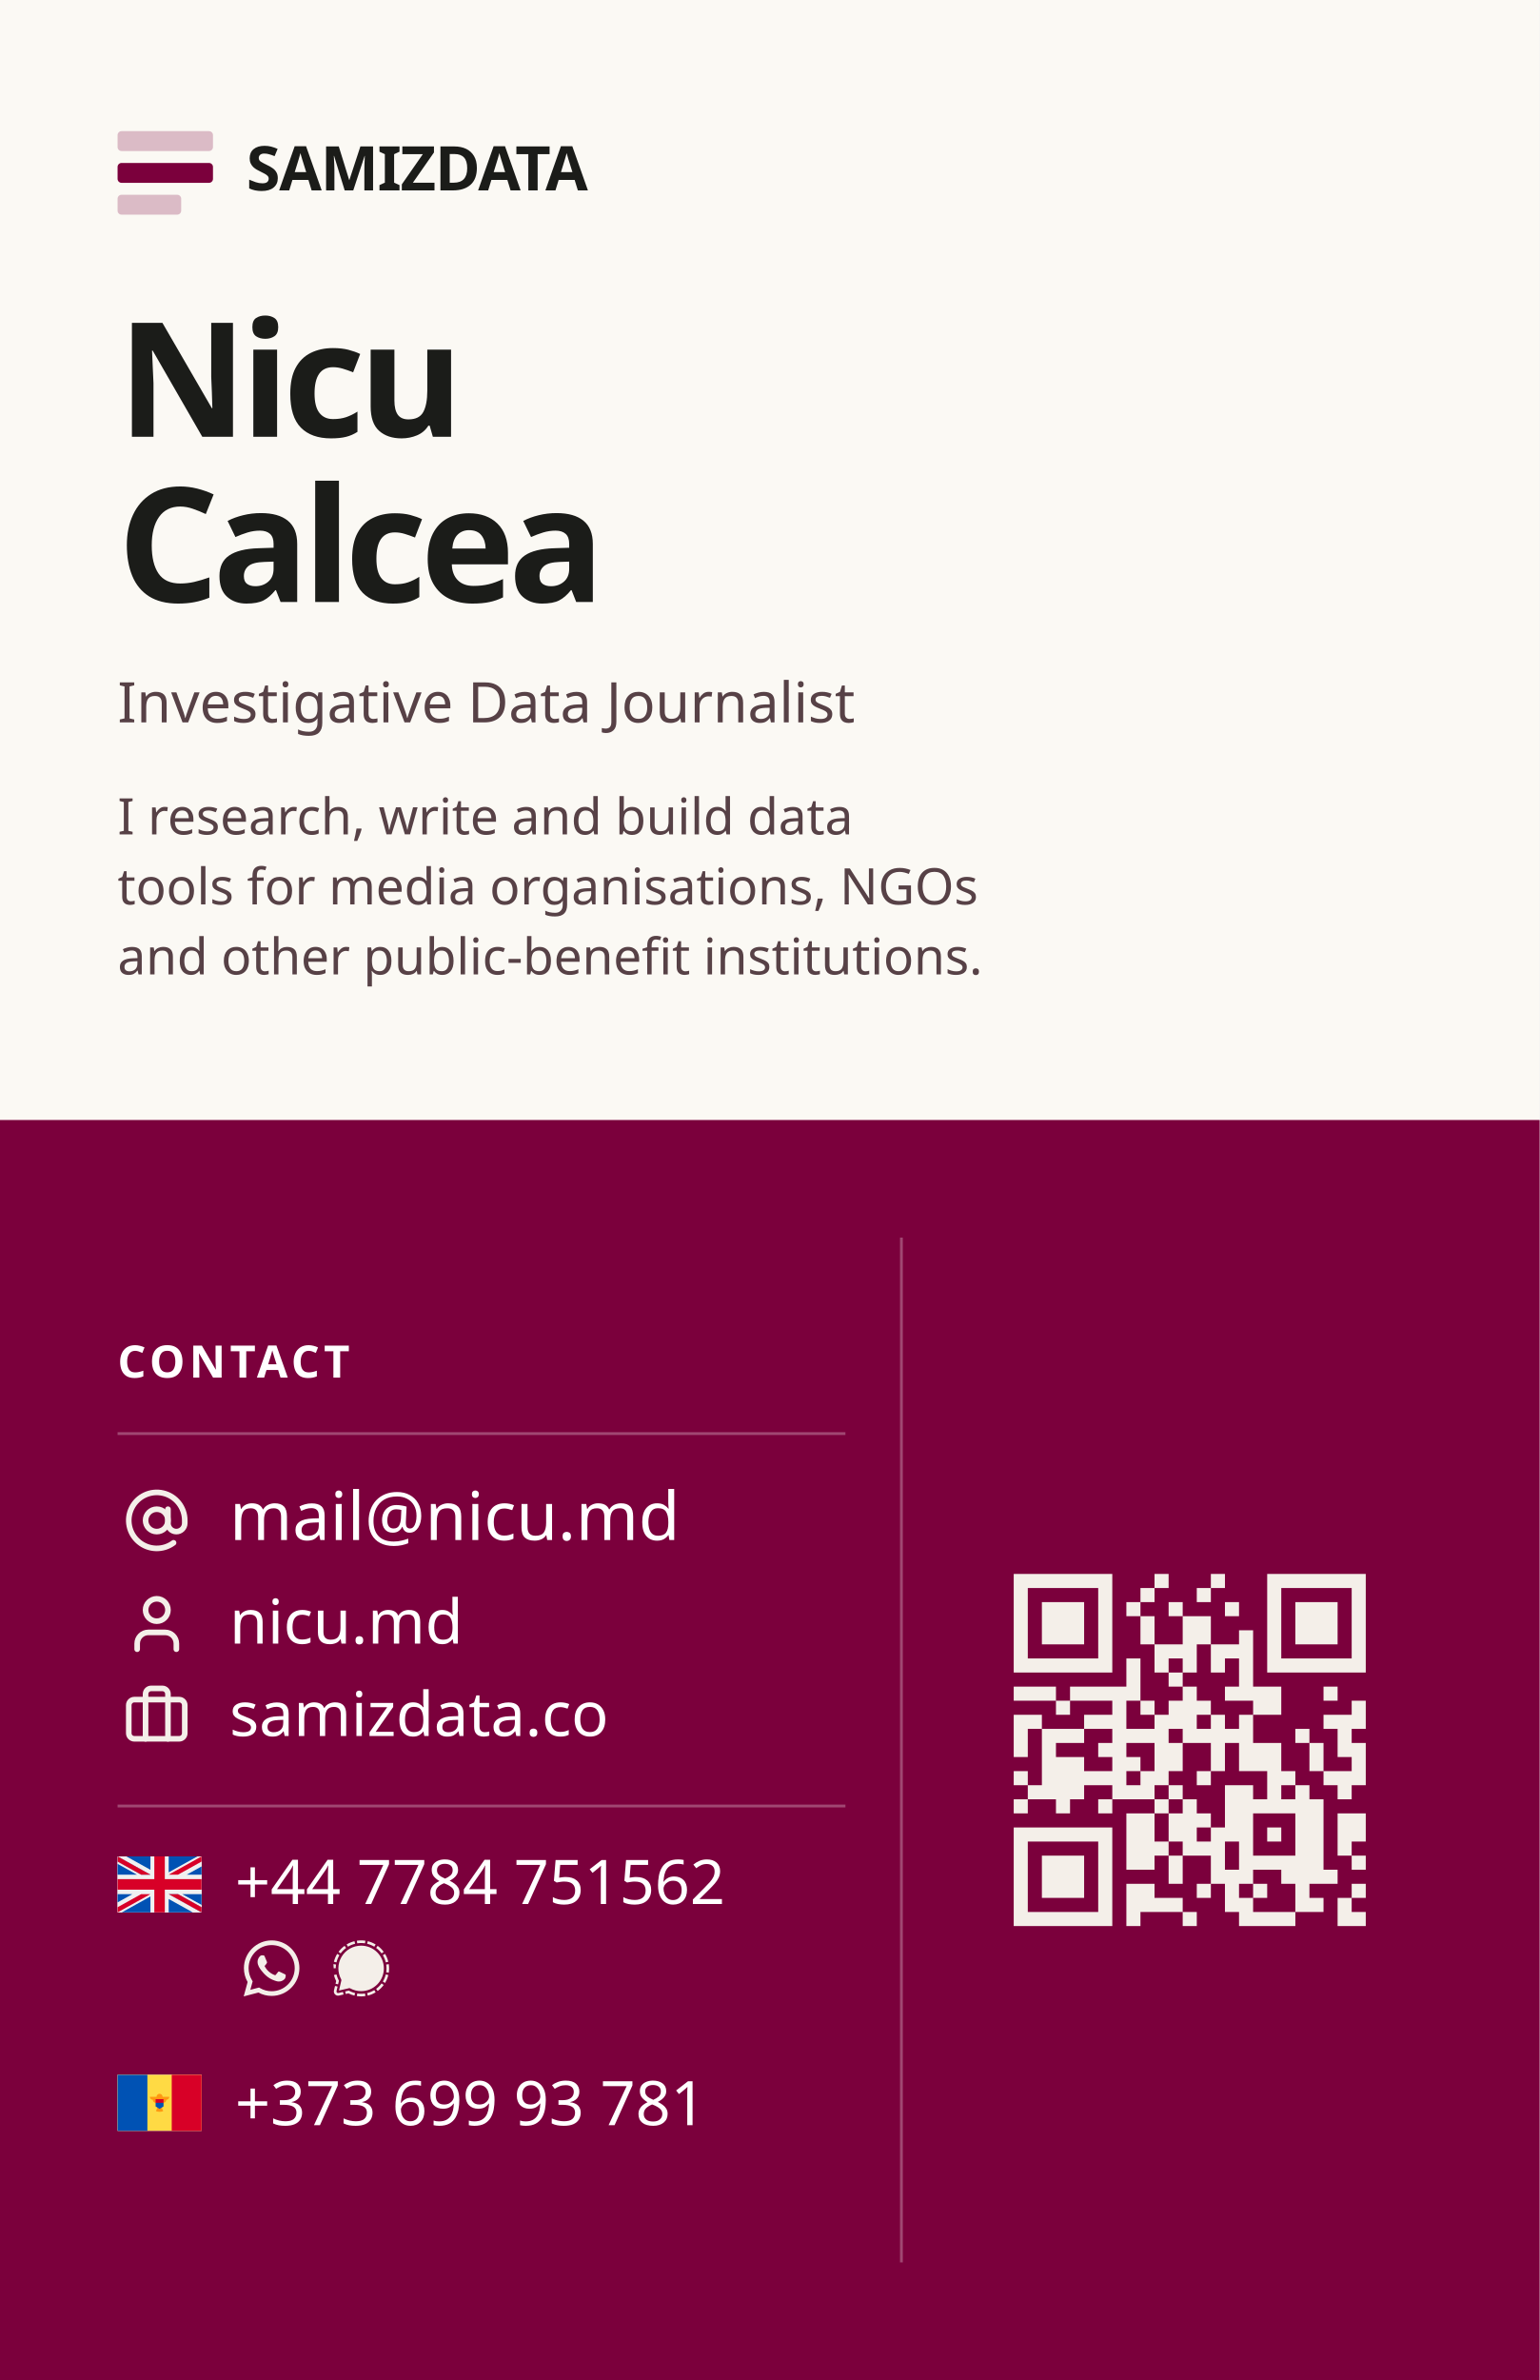
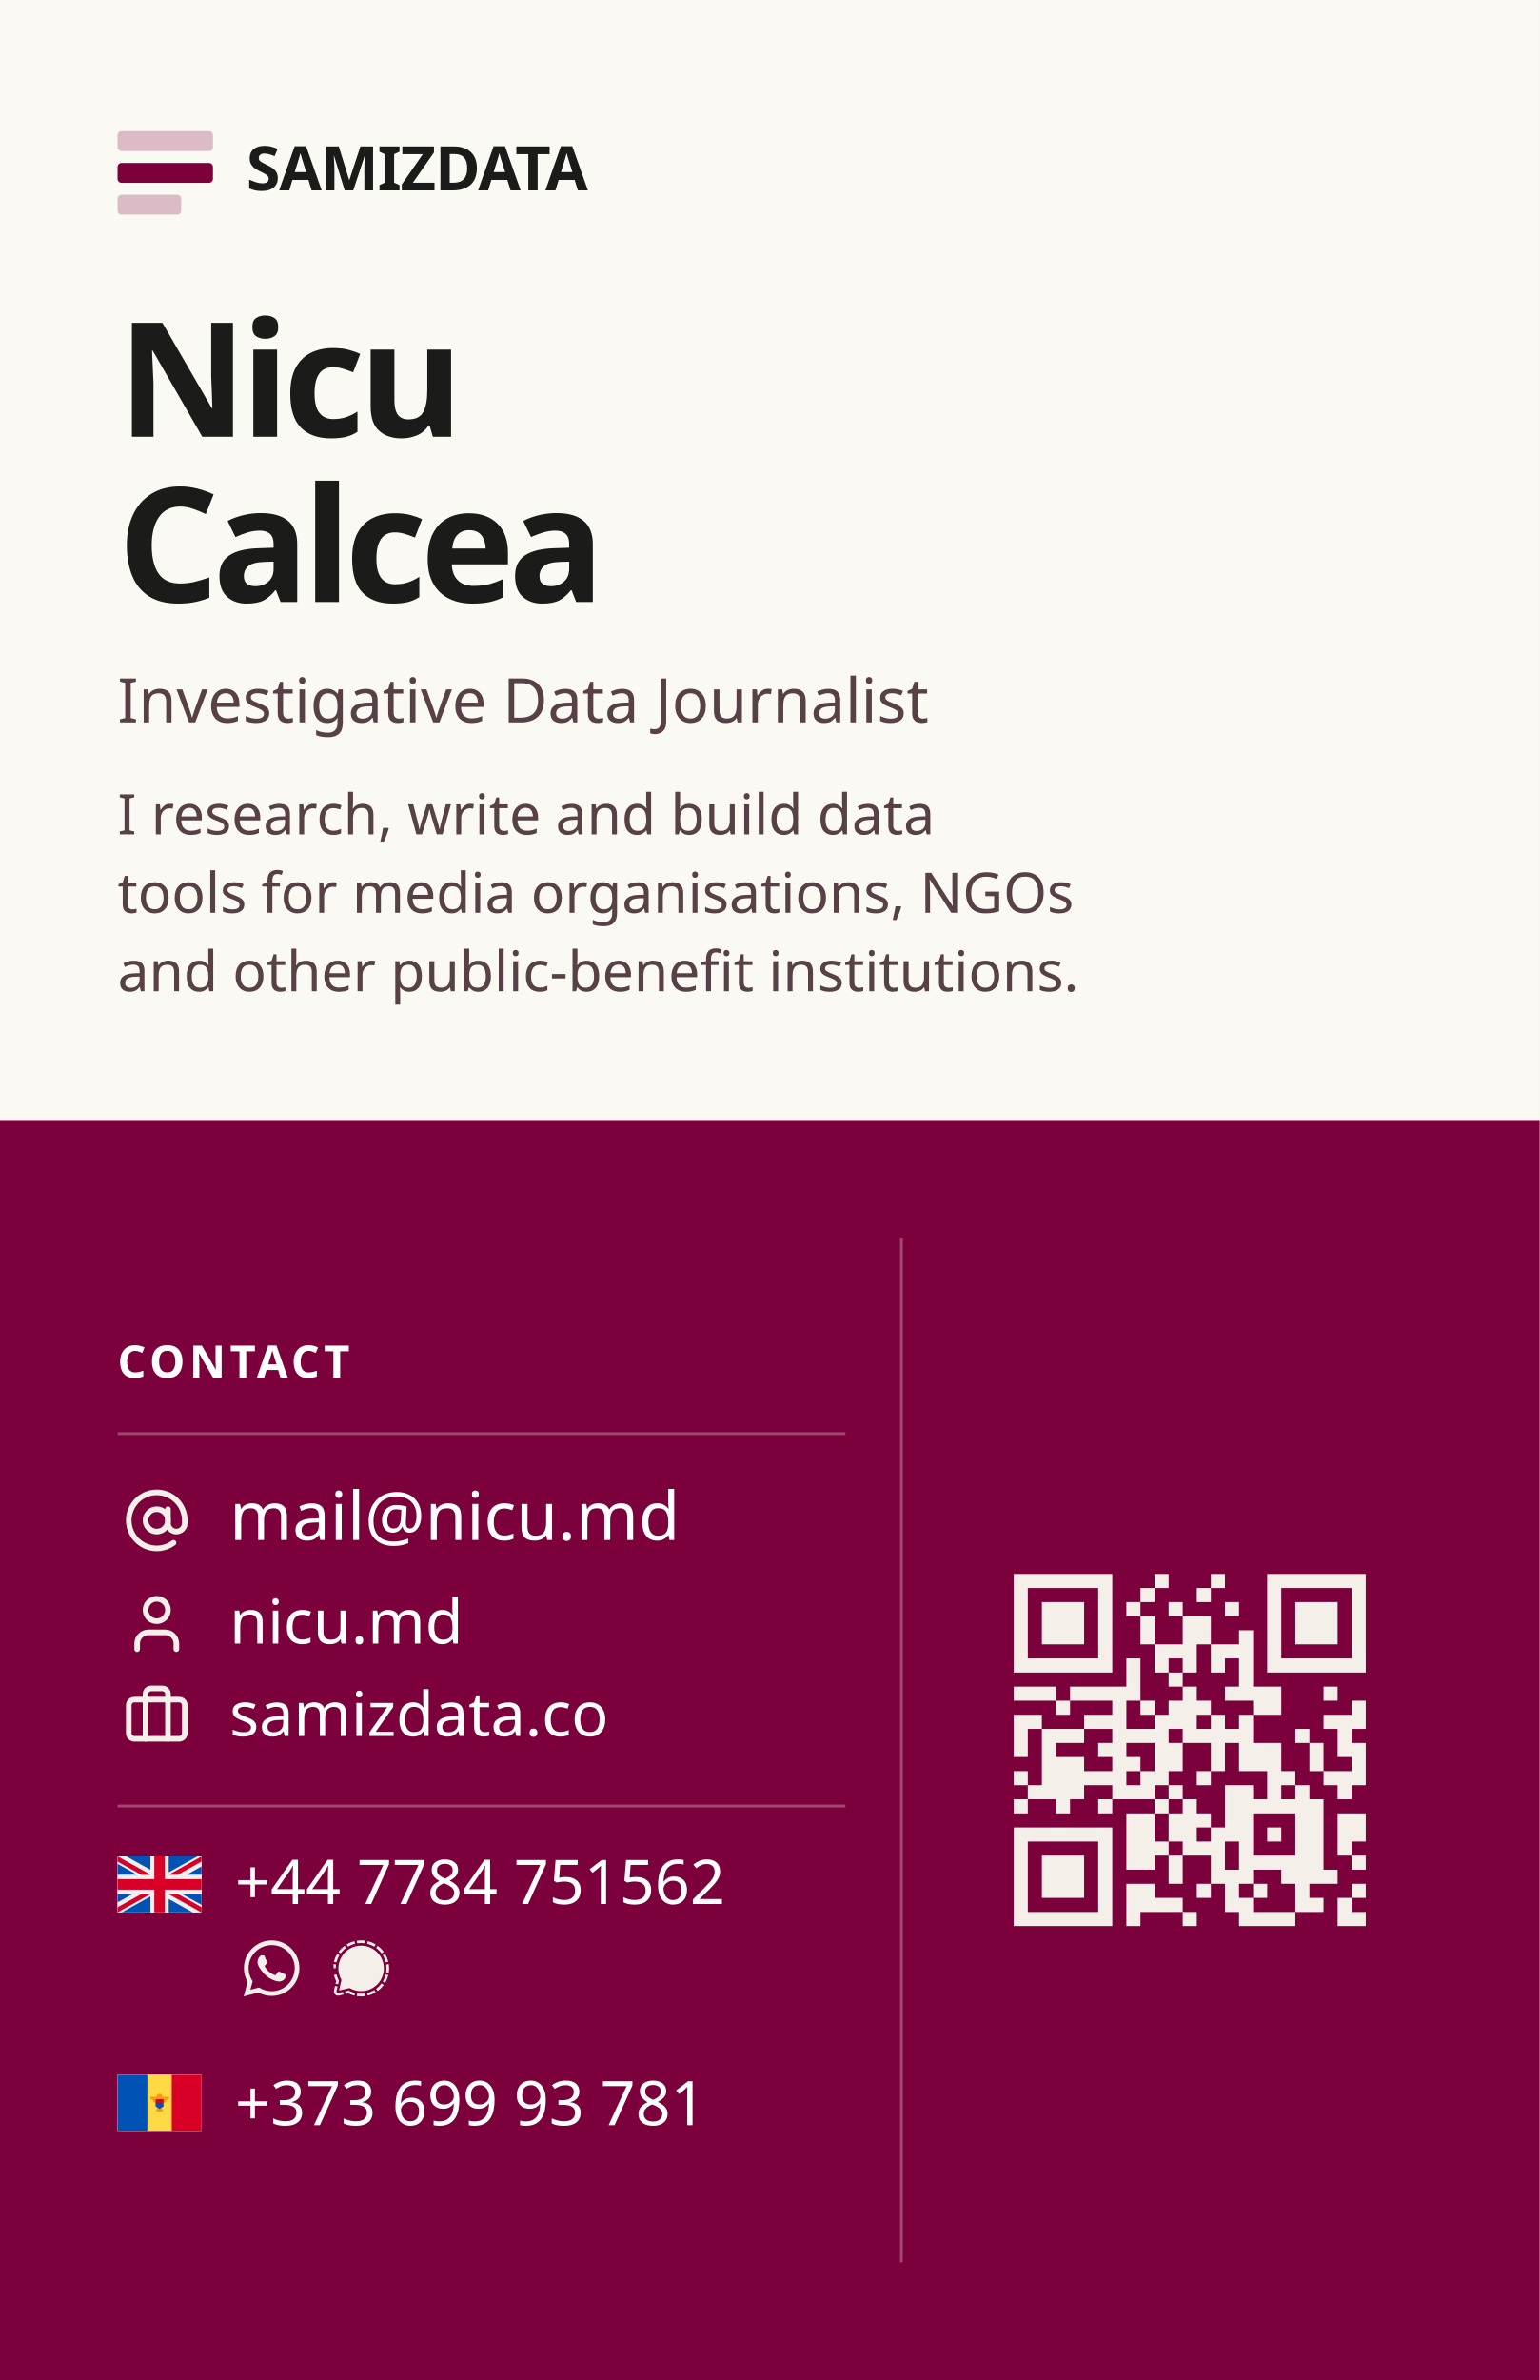
<svg xmlns="http://www.w3.org/2000/svg" width="55mm" height="85mm" viewBox="0 0 550 850">
  <rect width="550" height="850" fill="#FBF9F4" />
  <g aria-label="SAMIZDATA mark" transform="translate(42 44) scale(1.42)" fill="#7B003C">
    <rect x="0" y="2" width="24" height="5" rx="1" opacity=".25" />
    <rect x="0" y="10" width="24" height="5" rx="1" />
    <rect x="0" y="18" width="16" height="5" rx="1" opacity=".25" />
  </g>
  <text x="88" y="68" fill="#1B1C19" font-family="Space Grotesk, sans-serif" font-size="22" font-weight="700" letter-spacing="-0.4">SAMIZDATA</text>
  <text x="42" y="156" fill="#1B1C19" font-family="Space Grotesk, sans-serif" font-size="57" font-weight="900" letter-spacing="-2.3">Nicu</text>
  <text x="42" y="215" fill="#1B1C19" font-family="Space Grotesk, sans-serif" font-size="57" font-weight="900" letter-spacing="-2.3">Calcea</text>
-   <text x="42" y="258" fill="#574146" font-family="Work Sans, sans-serif" font-size="20" font-weight="500">Investigative Data Journalist</text>
-   <text x="42" y="298" fill="#574146" font-family="Work Sans, sans-serif" font-size="18" font-weight="400">
+   <text x="42" y="258" fill="#574146" font-family="Work Sans, sans-serif" font-size="22" font-weight="500">Investigative Data Journalist</text>
+   <text x="42" y="298" fill="#574146" font-family="Work Sans, sans-serif" font-size="20" font-weight="400">
    <tspan x="42" dy="0">I research, write and build data</tspan>
-     <tspan x="42" dy="25">tools for media organisations, NGOs</tspan>
-     <tspan x="42" dy="25">and other public-benefit institutions.</tspan>
+     <tspan x="42" dy="28">tools for media organisations, NGOs</tspan>
+     <tspan x="42" dy="28">and other public-benefit institutions.</tspan>
  </text>
  <rect y="400" width="550" height="450" fill="#7B003C" />
  <g transform="translate(0 40)">
    <text x="42" y="452" fill="#FFFFFF" font-family="Space Grotesk, sans-serif" font-size="16" font-weight="700" letter-spacing="1.5">CONTACT</text>
    <line x1="42" y1="472" x2="302" y2="472" stroke="#FFFFFF" stroke-opacity=".28" />
    <svg x="44" y="491" width="24" height="24" viewBox="0 0 24 24" fill="none" stroke="#F4EFE9" stroke-width="2" stroke-linecap="round" stroke-linejoin="round" aria-label="Email">
      <circle cx="12" cy="12" r="4" />
      <path d="M16 8v5a3 3 0 0 0 6 0v-1a10 10 0 1 0-4 8" />
    </svg>
    <text x="82" y="510" fill="#FFFFFF" font-family="Work Sans, sans-serif" font-size="24" font-weight="500">mail@nicu.md</text>
    <svg x="44" y="528" width="24" height="24" viewBox="0 0 24 24" fill="none" stroke="#F4EFE9" stroke-width="2" stroke-linecap="round" stroke-linejoin="round" aria-label="Personal website">
      <path d="M19 21v-2a4 4 0 0 0-4-4H9a4 4 0 0 0-4 4v2" />
      <circle cx="12" cy="7" r="4" />
    </svg>
    <text x="82" y="547" fill="#FFFFFF" font-family="Work Sans, sans-serif" font-size="22" font-weight="500">nicu.md</text>
    <svg x="44" y="561" width="24" height="24" viewBox="0 0 24 24" fill="none" stroke="#F4EFE9" stroke-width="2" stroke-linecap="round" stroke-linejoin="round" aria-label="Work website">
      <path d="M16 20V4a2 2 0 0 0-2-2h-4a2 2 0 0 0-2 2v16" />
      <rect width="20" height="14" x="2" y="6" rx="2" />
    </svg>
    <text x="82" y="580" fill="#FFFFFF" font-family="Work Sans, sans-serif" font-size="22" font-weight="500">samizdata.co</text>
    <line x1="42" y1="605" x2="302" y2="605" stroke="#FFFFFF" stroke-opacity=".28" />
    <g transform="translate(0 82)">
      <svg x="42" y="541" width="30" height="20" viewBox="0 0 30 20" aria-label="United Kingdom flag">
        <rect width="30" height="20" fill="#F5F5F5" />
        <path d="M30 0H0V20H30V0Z" fill="#F0F0F0" />
        <path d="M16.875 0H13.125V8.125H0V11.875H13.125V20H16.875V11.875H30V8.125H16.875V0Z" fill="#D80027" />
        <path d="M23.074 13.478L30.001 17.326V13.478H23.074Z" fill="#0052B4" />
        <path d="M18.262 13.478L30.001 20V18.155L21.581 13.478H18.262Z" fill="#0052B4" />
        <path d="M26.874 20L18.262 15.215V20H26.874Z" fill="#0052B4" />
        <path d="M18.262 13.478L30.001 20V18.155L21.581 13.478H18.262Z" fill="#F0F0F0" />
        <path d="M18.262 13.478L30.001 20V18.155L21.581 13.478H18.262Z" fill="#D80027" />
        <path d="M5.293 13.478L0 16.419V13.478H5.293Z" fill="#0052B4" />
        <path d="M11.74 14.307V20H1.494L11.74 14.307Z" fill="#0052B4" />
        <path d="M8.42 13.478L0 18.155V20L11.739 13.478H8.42Z" fill="#D80027" />
        <path d="M6.927 6.522L0 2.673V6.522H6.927Z" fill="#0052B4" />
        <path d="M11.739 6.522L0 0V1.844L8.42 6.522H11.739Z" fill="#0052B4" />
        <path d="M3.127 0L11.739 4.785V0H3.127Z" fill="#0052B4" />
        <path d="M11.739 6.522L0 0V1.844L8.42 6.522H11.739Z" fill="#F0F0F0" />
        <path d="M11.739 6.522L0 0V1.844L8.42 6.522H11.739Z" fill="#D80027" />
        <path d="M24.707 6.522L30 3.581V6.522H24.707Z" fill="#0052B4" />
        <path d="M18.262 5.692V0H28.507L18.262 5.692Z" fill="#0052B4" />
        <path d="M21.581 6.522L30.001 1.844V0L18.262 6.522H21.581Z" fill="#D80027" />
      </svg>
      <text x="84" y="558" fill="#FFFFFF" font-family="Work Sans, sans-serif" font-size="22" font-weight="500">+44 7784 751562</text>
      <svg x="87" y="571" width="20" height="20" viewBox="0 0 24 24" aria-label="WhatsApp">
        <path fill="#F4EFE9" d="M17.472 14.382c-.297-.149-1.758-.867-2.03-.967-.273-.099-.471-.148-.67.15-.197.297-.767.966-.94 1.164-.173.199-.347.223-.644.075-.297-.15-1.255-.463-2.39-1.475-.883-.788-1.48-1.761-1.653-2.059-.173-.297-.018-.458.13-.606.134-.133.298-.347.446-.52.149-.174.198-.298.298-.497.099-.198.05-.371-.025-.52-.075-.149-.669-1.612-.916-2.207-.242-.579-.487-.5-.669-.51-.173-.008-.371-.01-.57-.01-.198 0-.52.074-.792.372-.272.297-1.04 1.016-1.04 2.479 0 1.462 1.065 2.875 1.213 3.074.149.198 2.096 3.2 5.077 4.487.709.306 1.262.489 1.694.625.712.227 1.36.195 1.871.118.571-.085 1.758-.719 2.006-1.413.248-.694.248-1.289.173-1.413-.074-.124-.272-.198-.57-.347m-5.421 7.403h-.004a9.87 9.87 0 0 1-5.031-1.378l-.361-.214-3.741.982.998-3.648-.235-.374a9.86 9.86 0 0 1-1.51-5.26c.001-5.45 4.436-9.884 9.888-9.884 2.64 0 5.122 1.03 6.988 2.898a9.825 9.825 0 0 1 2.893 6.994c-.003 5.45-4.437 9.884-9.885 9.884m8.413-18.297A11.815 11.815 0 0 0 12.05 0C5.495 0 .16 5.335.157 11.892c0 2.096.547 4.142 1.588 5.945L.057 24l6.305-1.654a11.882 11.882 0 0 0 5.683 1.448h.005c6.554 0 11.89-5.335 11.893-11.893a11.821 11.821 0 0 0-3.48-8.413Z" />
      </svg>
      <svg x="119" y="571" width="20" height="20" viewBox="0 0 24 24" aria-label="Signal">
        <path fill="#F4EFE9" d="M12 0q-.934 0-1.83.139l.17 1.111a11 11 0 0 1 3.32 0l.172-1.111A12 12 0 0 0 12 0M9.152.34A12 12 0 0 0 5.77 1.742l.584.961a10.8 10.8 0 0 1 3.066-1.27zm5.696 0-.268 1.094a10.8 10.8 0 0 1 3.066 1.27l.584-.962A12 12 0 0 0 14.848.34M12 2.25a9.75 9.75 0 0 0-8.539 14.459c.074.134.1.292.064.441l-1.013 4.338 4.338-1.013a.62.62 0 0 1 .441.064A9.7 9.7 0 0 0 12 21.75c5.385 0 9.75-4.365 9.75-9.75S17.385 2.25 12 2.25m-7.092.068a12 12 0 0 0-2.59 2.59l.909.664a11 11 0 0 1 2.345-2.345zm14.184 0-.664.909a11 11 0 0 1 2.345 2.345l.909-.664a12 12 0 0 0-2.59-2.59M1.742 5.77A12 12 0 0 0 .34 9.152l1.094.268a10.8 10.8 0 0 1 1.269-3.066zm20.516 0-.961.584a10.8 10.8 0 0 1 1.27 3.066l1.093-.268a12 12 0 0 0-1.402-3.383M.138 10.168q0 .934.139 1.83l1.111-.17A11 11 0 0 1 1.125 12q0-.848.125-1.66zm23.723.002-1.111.17q.125.812.125 1.66c0 .848-.042 1.12-.125 1.66l1.111.172a12.1 12.1 0 0 0 0-3.662M1.434 14.58l-1.094.268a12 12 0 0 0 .96 2.591l-.265 1.14 1.096.255.36-1.539-.188-.365a10.8 10.8 0 0 1-.87-2.35m21.133 0a10.8 10.8 0 0 1-1.27 3.067l.962.584a12 12 0 0 0 1.402-3.383zm-1.793 3.848a11 11 0 0 1-2.345 2.345l.664.909a12 12 0 0 0 2.59-2.59zm-19.959 1.1L.357 21.48a1.8 1.8 0 0 0 2.162 2.161l1.954-.455-.256-1.095-1.953.455a.675.675 0 0 1-.81-.81l.454-1.954zm16.832 1.769a10.8 10.8 0 0 1-3.066 1.27l.268 1.093a12 12 0 0 0 3.382-1.402zm-10.94.213-1.54.36.256 1.095 1.139-.266c.814.415 1.683.74 2.591.961l.268-1.094a10.8 10.8 0 0 1-2.35-.869zm3.634 1.24-.172 1.111a12.1 12.1 0 0 0 3.662 0l-.17-1.111q-.812.125-1.66.125a11 11 0 0 1-1.66-.125" />
      </svg>
      <svg x="42" y="619" width="30" height="20" viewBox="0 0 30 20" aria-label="Moldova flag">
        <rect width="30" height="20" fill="#F5F5F5" />
        <path d="M30 0H0V19.999H30V0Z" fill="#FFDA44" />
        <path d="M30 0H19.348V20H30V0Z" fill="#D80027" />
        <path d="M10.652 0H0V20H10.652V0Z" fill="#0052B4" />
        <path d="M18.478 7.868H16.087C16.087 7.267 15.6 6.781 15 6.781C14.399 6.781 13.913 7.267 13.913 7.868H11.521C11.521 8.459 12.036 8.938 12.627 8.938H12.592C12.592 9.529 13.071 10.008 13.662 10.008C13.662 10.531 14.038 10.966 14.534 11.059L13.691 12.963C14.095 13.127 14.537 13.219 15 13.219C15.463 13.219 15.905 13.127 16.309 12.963L15.465 11.059C15.962 10.966 16.337 10.531 16.337 10.008C16.929 10.008 17.408 9.529 17.408 8.938H17.372C17.963 8.938 18.478 8.459 18.478 7.868Z" fill="#FF9811" />
        <path d="M15.001 9.348L13.588 10V11.304L15.001 12.174L16.414 11.304V10L15.001 9.348Z" fill="#0052B4" />
        <path d="M16.412 8.695H13.586V10H16.412V8.695Z" fill="#D80027" />
      </svg>
      <text x="84" y="637" fill="#FFFFFF" font-family="Work Sans, sans-serif" font-size="22" font-weight="500">+373 699 93 781</text>
    </g>
  </g>
  <line x1="322" y1="442" x2="322" y2="808" stroke="#FFFFFF" stroke-opacity=".28" />
  <svg x="342" y="542" width="166" height="166" viewBox="0 0 33 33" aria-label="QR code linking to nicu.md/">
    <g transform="translate(4 4)">
      <path fill="#F4EFE9" d="M0,0h1v1h-1zM1,0h1v1h-1zM2,0h1v1h-1zM3,0h1v1h-1zM4,0h1v1h-1zM5,0h1v1h-1zM6,0h1v1h-1zM10,0h1v1h-1zM14,0h1v1h-1zM18,0h1v1h-1zM19,0h1v1h-1zM20,0h1v1h-1zM21,0h1v1h-1zM22,0h1v1h-1zM23,0h1v1h-1zM24,0h1v1h-1zM0,1h1v1h-1zM6,1h1v1h-1zM9,1h1v1h-1zM13,1h1v1h-1zM18,1h1v1h-1zM24,1h1v1h-1zM0,2h1v1h-1zM2,2h1v1h-1zM3,2h1v1h-1zM4,2h1v1h-1zM6,2h1v1h-1zM8,2h1v1h-1zM11,2h1v1h-1zM15,2h1v1h-1zM18,2h1v1h-1zM20,2h1v1h-1zM21,2h1v1h-1zM22,2h1v1h-1zM24,2h1v1h-1zM0,3h1v1h-1zM2,3h1v1h-1zM3,3h1v1h-1zM4,3h1v1h-1zM6,3h1v1h-1zM9,3h1v1h-1zM12,3h1v1h-1zM13,3h1v1h-1zM18,3h1v1h-1zM20,3h1v1h-1zM21,3h1v1h-1zM22,3h1v1h-1zM24,3h1v1h-1zM0,4h1v1h-1zM2,4h1v1h-1zM3,4h1v1h-1zM4,4h1v1h-1zM6,4h1v1h-1zM9,4h1v1h-1zM12,4h1v1h-1zM13,4h1v1h-1zM16,4h1v1h-1zM18,4h1v1h-1zM20,4h1v1h-1zM21,4h1v1h-1zM22,4h1v1h-1zM24,4h1v1h-1zM0,5h1v1h-1zM6,5h1v1h-1zM10,5h1v1h-1zM11,5h1v1h-1zM12,5h1v1h-1zM14,5h1v1h-1zM15,5h1v1h-1zM16,5h1v1h-1zM18,5h1v1h-1zM24,5h1v1h-1zM0,6h1v1h-1zM1,6h1v1h-1zM2,6h1v1h-1zM3,6h1v1h-1zM4,6h1v1h-1zM5,6h1v1h-1zM6,6h1v1h-1zM8,6h1v1h-1zM10,6h1v1h-1zM12,6h1v1h-1zM14,6h1v1h-1zM16,6h1v1h-1zM18,6h1v1h-1zM19,6h1v1h-1zM20,6h1v1h-1zM21,6h1v1h-1zM22,6h1v1h-1zM23,6h1v1h-1zM24,6h1v1h-1zM8,7h1v1h-1zM11,7h1v1h-1zM16,7h1v1h-1zM0,8h1v1h-1zM1,8h1v1h-1zM2,8h1v1h-1zM4,8h1v1h-1zM5,8h1v1h-1zM6,8h1v1h-1zM7,8h1v1h-1zM8,8h1v1h-1zM12,8h1v1h-1zM15,8h1v1h-1zM16,8h1v1h-1zM17,8h1v1h-1zM18,8h1v1h-1zM22,8h1v1h-1zM3,9h1v1h-1zM7,9h1v1h-1zM9,9h1v1h-1zM11,9h1v1h-1zM12,9h1v1h-1zM13,9h1v1h-1zM17,9h1v1h-1zM18,9h1v1h-1zM24,9h1v1h-1zM0,10h1v1h-1zM1,10h1v1h-1zM5,10h1v1h-1zM6,10h1v1h-1zM7,10h1v1h-1zM10,10h1v1h-1zM11,10h1v1h-1zM12,10h1v1h-1zM14,10h1v1h-1zM16,10h1v1h-1zM22,10h1v1h-1zM23,10h1v1h-1zM24,10h1v1h-1zM0,11h1v1h-1zM2,11h1v1h-1zM3,11h1v1h-1zM4,11h1v1h-1zM7,11h1v1h-1zM8,11h1v1h-1zM9,11h1v1h-1zM10,11h1v1h-1zM12,11h1v1h-1zM13,11h1v1h-1zM14,11h1v1h-1zM15,11h1v1h-1zM16,11h1v1h-1zM20,11h1v1h-1zM23,11h1v1h-1zM0,12h1v1h-1zM2,12h1v1h-1zM6,12h1v1h-1zM7,12h1v1h-1zM10,12h1v1h-1zM11,12h1v1h-1zM14,12h1v1h-1zM16,12h1v1h-1zM17,12h1v1h-1zM18,12h1v1h-1zM21,12h1v1h-1zM23,12h1v1h-1zM24,12h1v1h-1zM2,13h1v1h-1zM3,13h1v1h-1zM4,13h1v1h-1zM7,13h1v1h-1zM8,13h1v1h-1zM10,13h1v1h-1zM11,13h1v1h-1zM14,13h1v1h-1zM16,13h1v1h-1zM17,13h1v1h-1zM18,13h1v1h-1zM21,13h1v1h-1zM24,13h1v1h-1zM0,14h1v1h-1zM2,14h1v1h-1zM3,14h1v1h-1zM4,14h1v1h-1zM5,14h1v1h-1zM6,14h1v1h-1zM7,14h1v1h-1zM9,14h1v1h-1zM10,14h1v1h-1zM13,14h1v1h-1zM18,14h1v1h-1zM19,14h1v1h-1zM22,14h1v1h-1zM23,14h1v1h-1zM24,14h1v1h-1zM1,15h1v1h-1zM2,15h1v1h-1zM3,15h1v1h-1zM4,15h1v1h-1zM7,15h1v1h-1zM8,15h1v1h-1zM9,15h1v1h-1zM11,15h1v1h-1zM15,15h1v1h-1zM16,15h1v1h-1zM18,15h1v1h-1zM20,15h1v1h-1zM23,15h1v1h-1zM0,16h1v1h-1zM3,16h1v1h-1zM6,16h1v1h-1zM10,16h1v1h-1zM12,16h1v1h-1zM15,16h1v1h-1zM16,16h1v1h-1zM17,16h1v1h-1zM18,16h1v1h-1zM19,16h1v1h-1zM20,16h1v1h-1zM21,16h1v1h-1zM8,17h1v1h-1zM9,17h1v1h-1zM11,17h1v1h-1zM12,17h1v1h-1zM13,17h1v1h-1zM15,17h1v1h-1zM16,17h1v1h-1zM20,17h1v1h-1zM21,17h1v1h-1zM23,17h1v1h-1zM24,17h1v1h-1zM0,18h1v1h-1zM1,18h1v1h-1zM2,18h1v1h-1zM3,18h1v1h-1zM4,18h1v1h-1zM5,18h1v1h-1zM6,18h1v1h-1zM8,18h1v1h-1zM9,18h1v1h-1zM11,18h1v1h-1zM12,18h1v1h-1zM14,18h1v1h-1zM15,18h1v1h-1zM16,18h1v1h-1zM18,18h1v1h-1zM20,18h1v1h-1zM21,18h1v1h-1zM23,18h1v1h-1zM24,18h1v1h-1zM0,19h1v1h-1zM6,19h1v1h-1zM8,19h1v1h-1zM9,19h1v1h-1zM10,19h1v1h-1zM12,19h1v1h-1zM13,19h1v1h-1zM14,19h1v1h-1zM16,19h1v1h-1zM20,19h1v1h-1zM21,19h1v1h-1zM23,19h1v1h-1zM0,20h1v1h-1zM2,20h1v1h-1zM3,20h1v1h-1zM4,20h1v1h-1zM6,20h1v1h-1zM8,20h1v1h-1zM9,20h1v1h-1zM11,20h1v1h-1zM14,20h1v1h-1zM16,20h1v1h-1zM17,20h1v1h-1zM18,20h1v1h-1zM19,20h1v1h-1zM20,20h1v1h-1zM21,20h1v1h-1zM24,20h1v1h-1zM0,21h1v1h-1zM2,21h1v1h-1zM3,21h1v1h-1zM4,21h1v1h-1zM6,21h1v1h-1zM11,21h1v1h-1zM14,21h1v1h-1zM15,21h1v1h-1zM16,21h1v1h-1zM19,21h1v1h-1zM20,21h1v1h-1zM21,21h1v1h-1zM22,21h1v1h-1zM0,22h1v1h-1zM2,22h1v1h-1zM3,22h1v1h-1zM4,22h1v1h-1zM6,22h1v1h-1zM8,22h1v1h-1zM9,22h1v1h-1zM13,22h1v1h-1zM15,22h1v1h-1zM17,22h1v1h-1zM20,22h1v1h-1zM24,22h1v1h-1zM0,23h1v1h-1zM6,23h1v1h-1zM8,23h1v1h-1zM9,23h1v1h-1zM10,23h1v1h-1zM11,23h1v1h-1zM15,23h1v1h-1zM16,23h1v1h-1zM20,23h1v1h-1zM21,23h1v1h-1zM23,23h1v1h-1zM0,24h1v1h-1zM1,24h1v1h-1zM2,24h1v1h-1zM3,24h1v1h-1zM4,24h1v1h-1zM5,24h1v1h-1zM6,24h1v1h-1zM8,24h1v1h-1zM12,24h1v1h-1zM16,24h1v1h-1zM17,24h1v1h-1zM18,24h1v1h-1zM19,24h1v1h-1zM23,24h1v1h-1zM24,24h1v1h-1z" />
    </g>
  </svg>
</svg>
